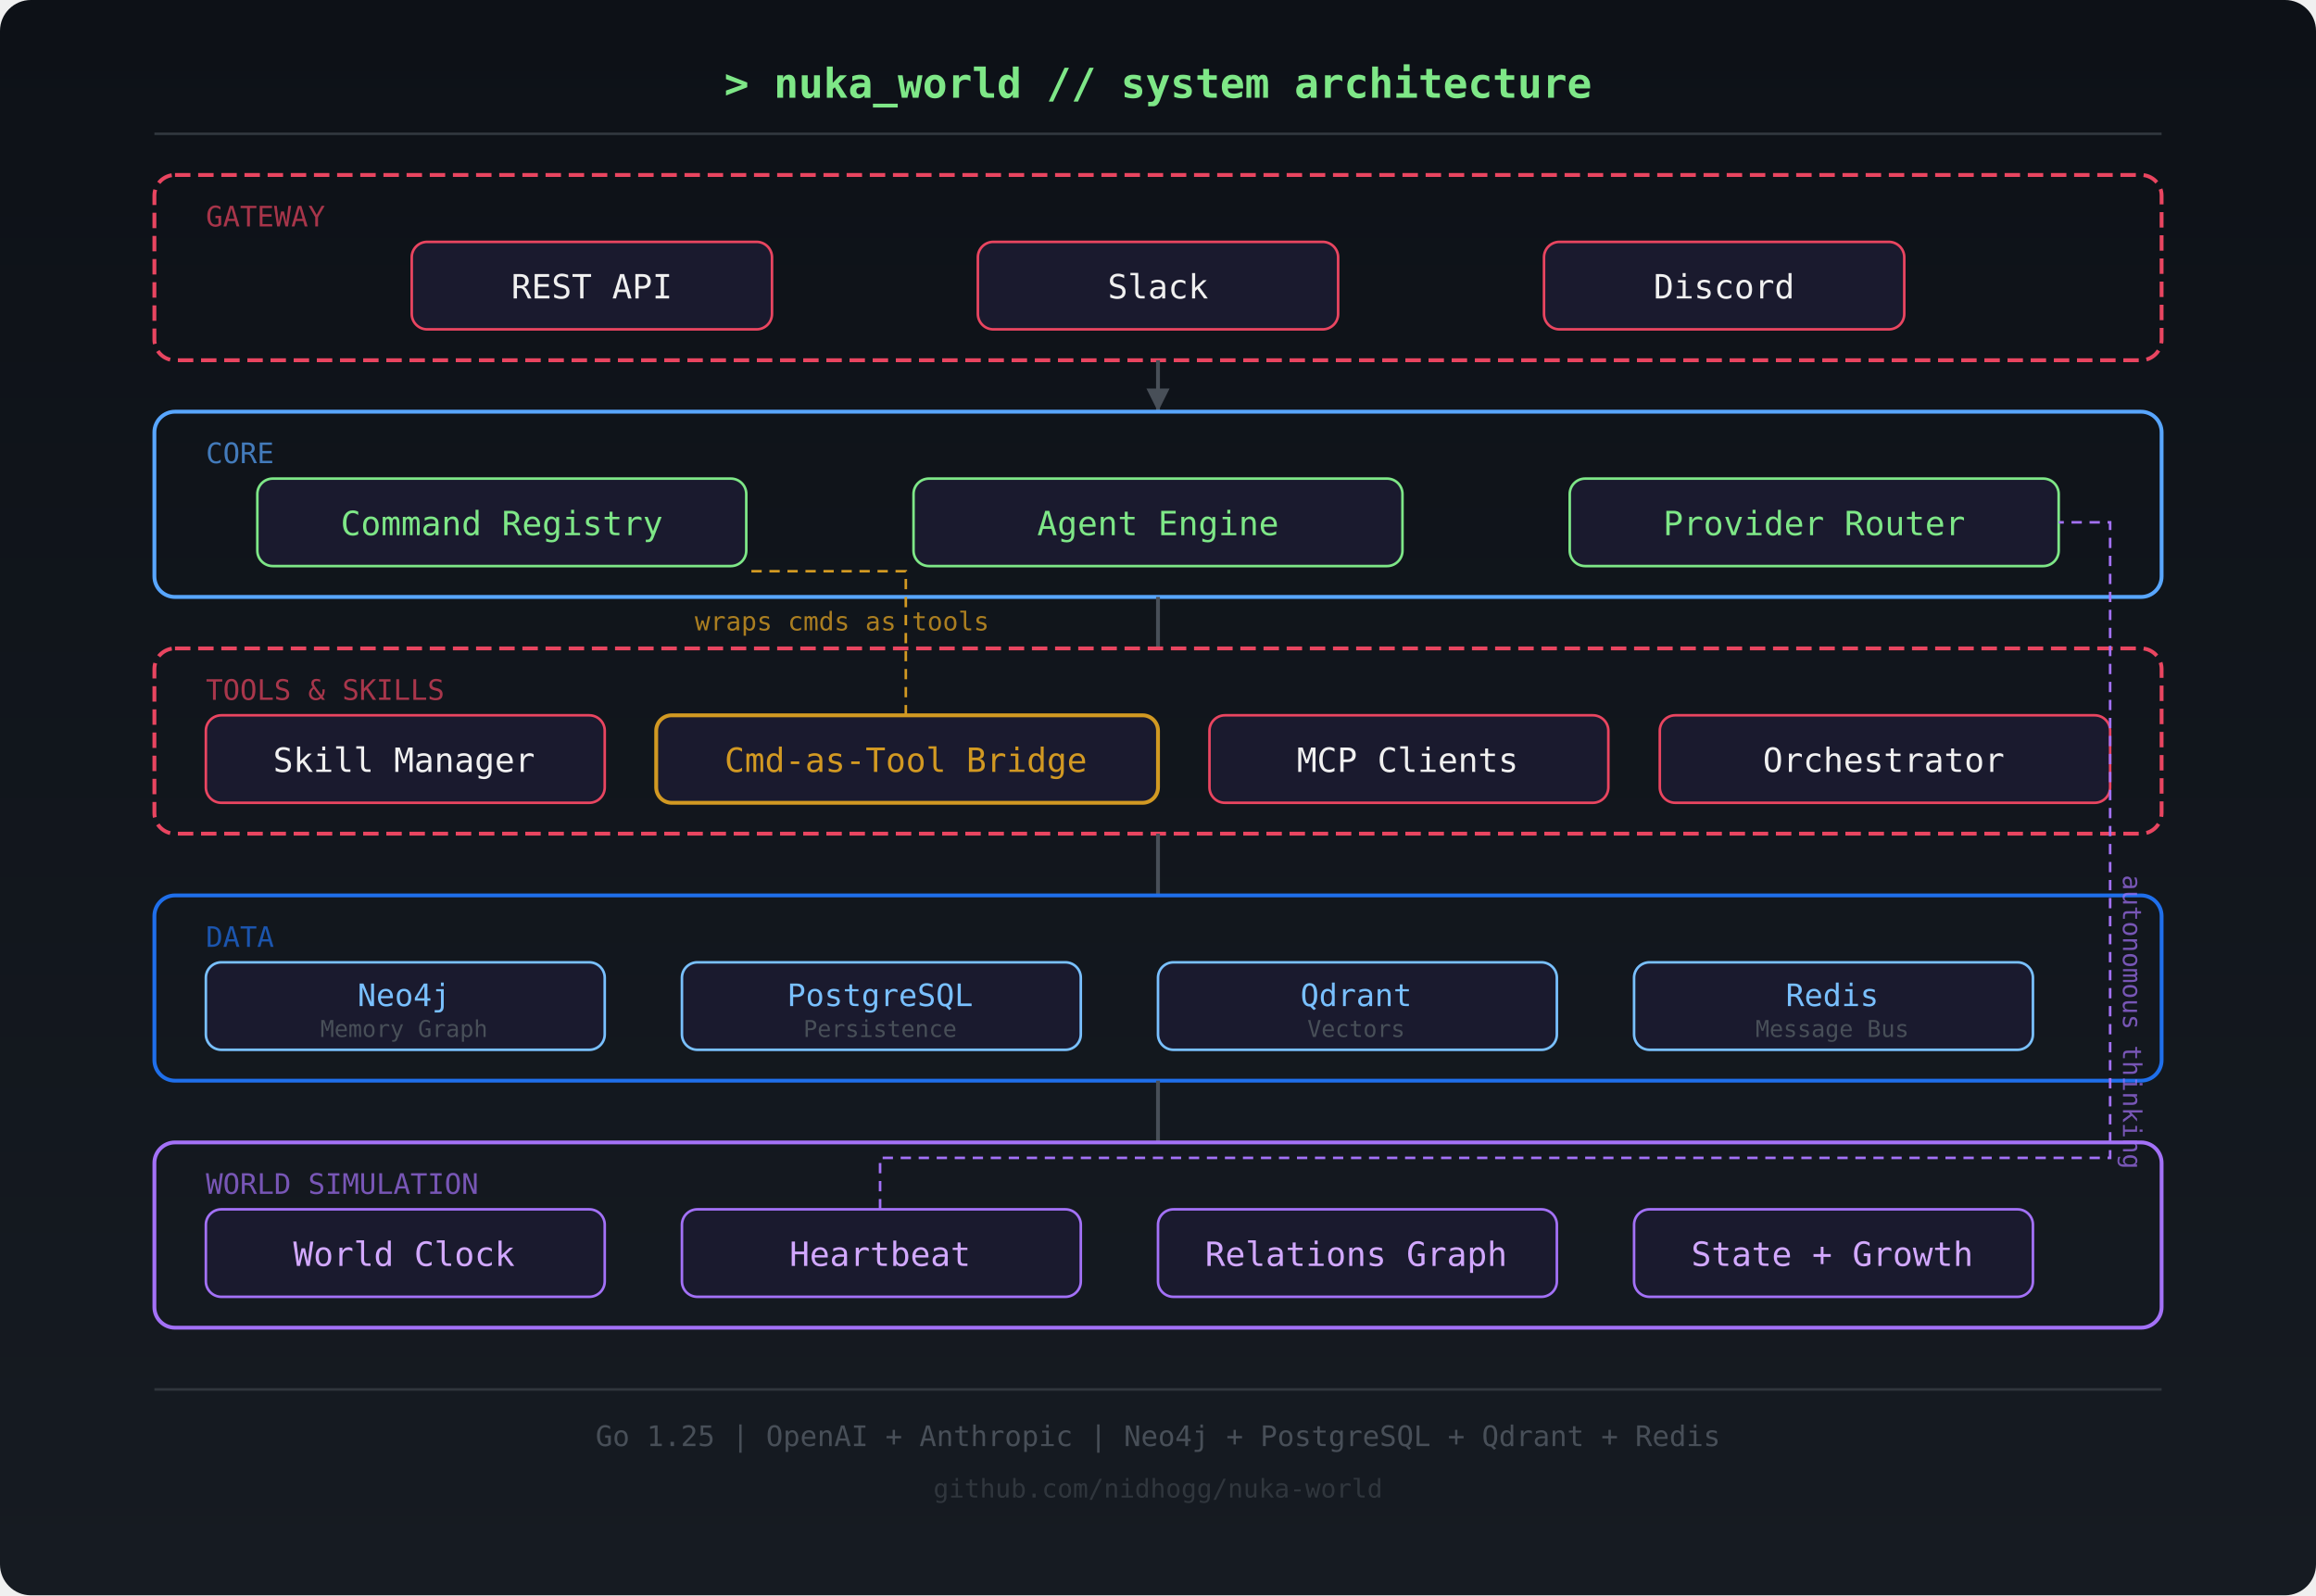
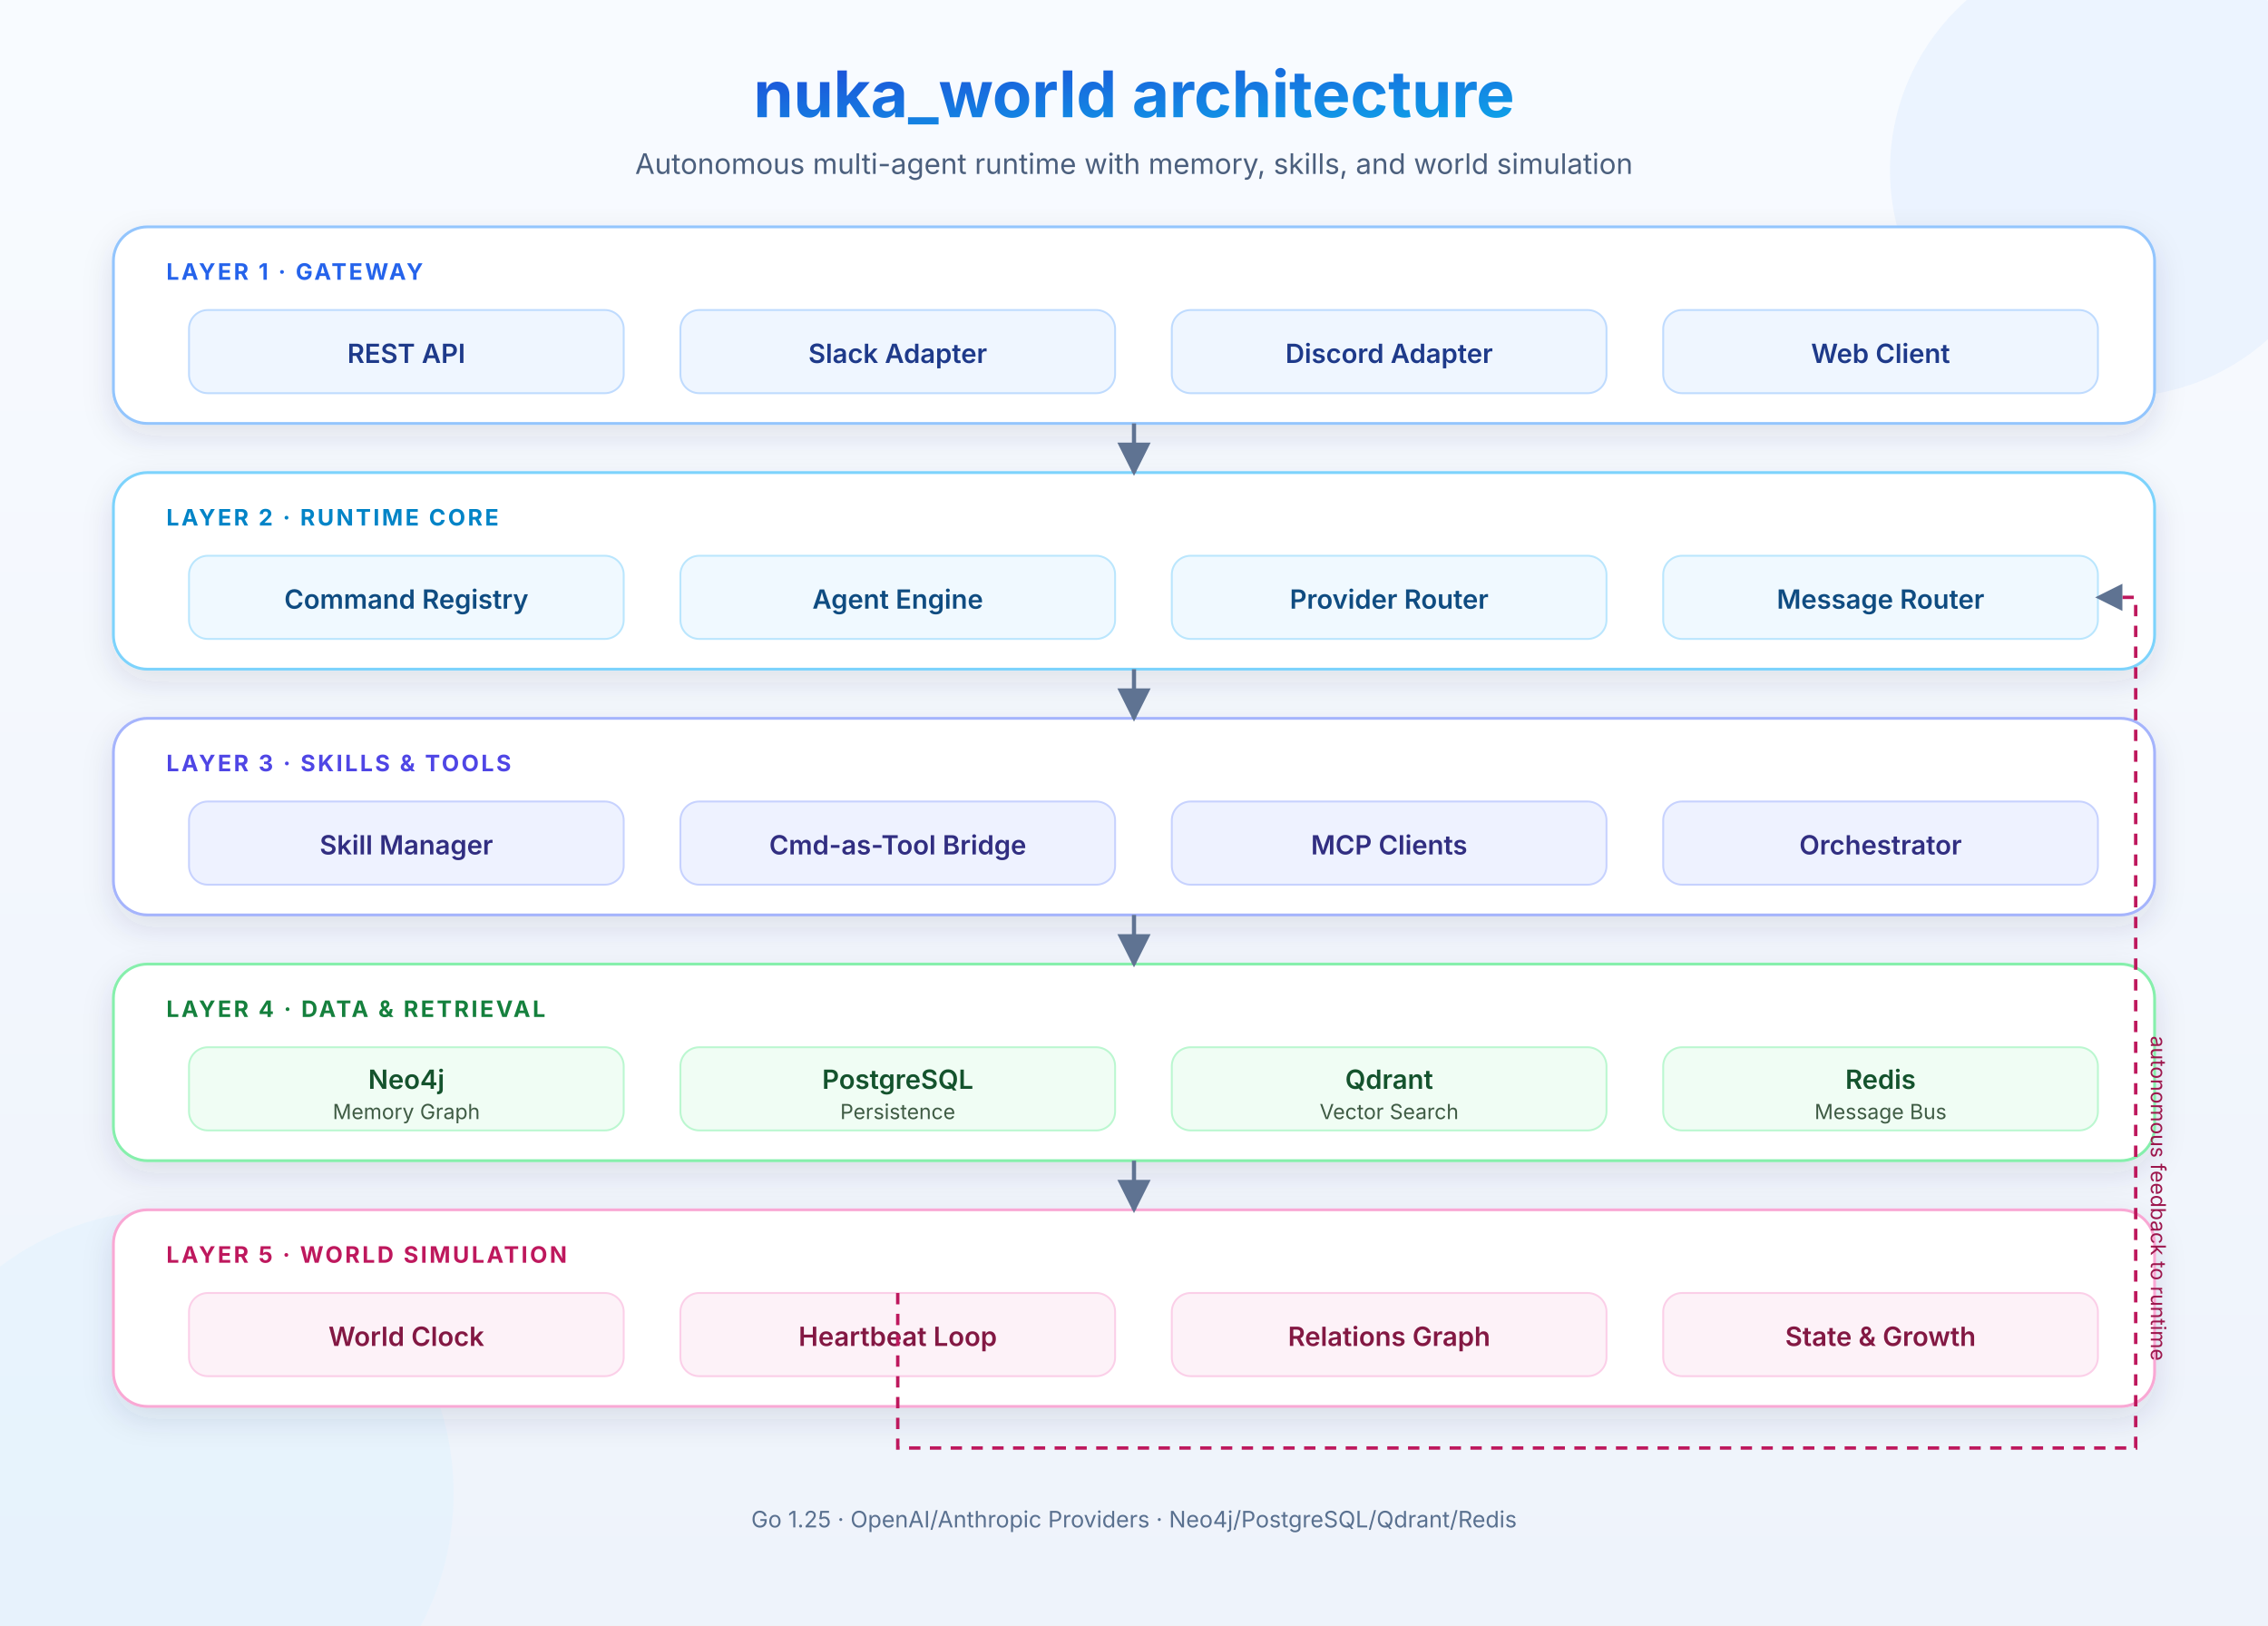
- <svg xmlns="http://www.w3.org/2000/svg" viewBox="0 0 900 620" font-family="'JetBrains Mono','Fira Code','SF Mono',monospace" font-size="13">
+ <svg xmlns="http://www.w3.org/2000/svg" viewBox="0 0 1200 860" role="img" aria-labelledby="title desc">
  <defs>
-     <linearGradient id="bg" x1="0" y1="0" x2="0" y2="1">
-       <stop offset="0%" stop-color="#0d1117" />
-       <stop offset="100%" stop-color="#161b22" />
+     <linearGradient id="canvasBg" x1="0" y1="0" x2="0" y2="1">
+       <stop offset="0%" stop-color="#f8fbff" />
+       <stop offset="100%" stop-color="#eef3fb" />
    </linearGradient>
-   </defs>
-   <rect width="900" height="620" rx="12" fill="url(#bg)" />
-   <text x="450" y="38" text-anchor="middle" fill="#7ee787" font-size="16" font-weight="bold">&gt; nuka_world // system architecture</text>
-   <line x1="60" y1="52" x2="840" y2="52" stroke="#30363d" stroke-width="1" />
-   <rect x="60" y="68" width="780" height="72" rx="8" fill="none" stroke="#e94560" stroke-width="1.5" stroke-dasharray="6,3" />
-   <text x="80" y="88" fill="#e94560" font-size="11" opacity="0.7">GATEWAY</text>
-   <rect x="160" y="94" width="140" height="34" rx="6" fill="#1a1a2e" stroke="#e94560" stroke-width="1" />
-   <text x="230" y="116" text-anchor="middle" fill="#f0f0f0">REST API</text>
-   <rect x="380" y="94" width="140" height="34" rx="6" fill="#1a1a2e" stroke="#e94560" stroke-width="1" />
-   <text x="450" y="116" text-anchor="middle" fill="#f0f0f0">Slack</text>
-   <rect x="600" y="94" width="140" height="34" rx="6" fill="#1a1a2e" stroke="#e94560" stroke-width="1" />
-   <text x="670" y="116" text-anchor="middle" fill="#f0f0f0">Discord</text>
-   <line x1="450" y1="140" x2="450" y2="160" stroke="#484f58" stroke-width="1.5" marker-end="url(#arrow)" />
-   <rect x="60" y="160" width="780" height="72" rx="8" fill="none" stroke="#58a6ff" stroke-width="1.5" />
-   <text x="80" y="180" fill="#58a6ff" font-size="11" opacity="0.7">CORE</text>
-   <rect x="100" y="186" width="190" height="34" rx="6" fill="#1a1a2e" stroke="#7ee787" stroke-width="1" />
-   <text x="195" y="208" text-anchor="middle" fill="#7ee787">Command Registry</text>
-   <rect x="355" y="186" width="190" height="34" rx="6" fill="#1a1a2e" stroke="#7ee787" stroke-width="1" />
-   <text x="450" y="208" text-anchor="middle" fill="#7ee787">Agent Engine</text>
-   <rect x="610" y="186" width="190" height="34" rx="6" fill="#1a1a2e" stroke="#7ee787" stroke-width="1" />
-   <text x="705" y="208" text-anchor="middle" fill="#7ee787">Provider Router</text>
-   <line x1="450" y1="232" x2="450" y2="252" stroke="#484f58" stroke-width="1.5" />
-   <rect x="60" y="252" width="780" height="72" rx="8" fill="none" stroke="#e94560" stroke-width="1.5" stroke-dasharray="6,3" />
-   <text x="80" y="272" fill="#e94560" font-size="11" opacity="0.7">TOOLS &amp; SKILLS</text>
-   <rect x="80" y="278" width="155" height="34" rx="6" fill="#1a1a2e" stroke="#e94560" stroke-width="1" />
-   <text x="157" y="300" text-anchor="middle" fill="#f0f0f0">Skill Manager</text>
-   <rect x="255" y="278" width="195" height="34" rx="6" fill="#1a1a2e" stroke="#d29922" stroke-width="1.5" />
-   <text x="352" y="300" text-anchor="middle" fill="#d29922">Cmd-as-Tool Bridge</text>
-   <rect x="470" y="278" width="155" height="34" rx="6" fill="#1a1a2e" stroke="#e94560" stroke-width="1" />
-   <text x="547" y="300" text-anchor="middle" fill="#f0f0f0">MCP Clients</text>
-   <rect x="645" y="278" width="175" height="34" rx="6" fill="#1a1a2e" stroke="#e94560" stroke-width="1" />
-   <text x="732" y="300" text-anchor="middle" fill="#f0f0f0">Orchestrator</text>
-   <path d="M352,278 L352,222 L290,222" fill="none" stroke="#d29922" stroke-width="1" stroke-dasharray="4,3" />
-   <text x="270" y="245" fill="#d29922" font-size="10" opacity="0.8">wraps cmds as tools</text>
-   <line x1="450" y1="324" x2="450" y2="348" stroke="#484f58" stroke-width="1.5" />
-   <rect x="60" y="348" width="780" height="72" rx="8" fill="none" stroke="#1f6feb" stroke-width="1.5" />
-   <text x="80" y="368" fill="#1f6feb" font-size="11" opacity="0.7">DATA</text>
-   <rect x="80" y="374" width="155" height="34" rx="6" fill="#1a1a2e" stroke="#79c0ff" stroke-width="1" />
-   <text x="157" y="391" text-anchor="middle" fill="#79c0ff" font-size="12">Neo4j</text>
-   <text x="157" y="403" text-anchor="middle" fill="#484f58" font-size="9">Memory Graph</text>
-   <rect x="265" y="374" width="155" height="34" rx="6" fill="#1a1a2e" stroke="#79c0ff" stroke-width="1" />
-   <text x="342" y="391" text-anchor="middle" fill="#79c0ff" font-size="12">PostgreSQL</text>
-   <text x="342" y="403" text-anchor="middle" fill="#484f58" font-size="9">Persistence</text>
-   <rect x="450" y="374" width="155" height="34" rx="6" fill="#1a1a2e" stroke="#79c0ff" stroke-width="1" />
-   <text x="527" y="391" text-anchor="middle" fill="#79c0ff" font-size="12">Qdrant</text>
-   <text x="527" y="403" text-anchor="middle" fill="#484f58" font-size="9">Vectors</text>
-   <rect x="635" y="374" width="155" height="34" rx="6" fill="#1a1a2e" stroke="#79c0ff" stroke-width="1" />
-   <text x="712" y="391" text-anchor="middle" fill="#79c0ff" font-size="12">Redis</text>
-   <text x="712" y="403" text-anchor="middle" fill="#484f58" font-size="9">Message Bus</text>
-   <line x1="450" y1="420" x2="450" y2="444" stroke="#484f58" stroke-width="1.5" />
-   <rect x="60" y="444" width="780" height="72" rx="8" fill="none" stroke="#a371f7" stroke-width="1.5" />
-   <text x="80" y="464" fill="#a371f7" font-size="11" opacity="0.7">WORLD SIMULATION</text>
-   <rect x="80" y="470" width="155" height="34" rx="6" fill="#1a1a2e" stroke="#a371f7" stroke-width="1" />
-   <text x="157" y="492" text-anchor="middle" fill="#d2a8ff">World Clock</text>
-   <rect x="265" y="470" width="155" height="34" rx="6" fill="#1a1a2e" stroke="#a371f7" stroke-width="1" />
-   <text x="342" y="492" text-anchor="middle" fill="#d2a8ff">Heartbeat</text>
-   <rect x="450" y="470" width="155" height="34" rx="6" fill="#1a1a2e" stroke="#a371f7" stroke-width="1" />
-   <text x="527" y="492" text-anchor="middle" fill="#d2a8ff">Relations Graph</text>
-   <rect x="635" y="470" width="155" height="34" rx="6" fill="#1a1a2e" stroke="#a371f7" stroke-width="1" />
-   <text x="712" y="492" text-anchor="middle" fill="#d2a8ff">State + Growth</text>
-   <path d="M342,470 L342,450 L820,450 L820,203 L800,203" fill="none" stroke="#a371f7" stroke-width="1" stroke-dasharray="4,3" />
-   <text x="825" y="340" fill="#a371f7" font-size="10" opacity="0.7" transform="rotate(90,825,340)">autonomous thinking</text>
-   <line x1="60" y1="540" x2="840" y2="540" stroke="#30363d" stroke-width="1" />
-   <text x="450" y="562" text-anchor="middle" fill="#484f58" font-size="11">Go 1.25 | OpenAI + Anthropic | Neo4j + PostgreSQL + Qdrant + Redis</text>
-   <text x="450" y="582" text-anchor="middle" fill="#30363d" font-size="10">github.com/nidhogg/nuka-world</text>
-   <defs>
-     <marker id="arrow" viewBox="0 0 10 10" refX="10" refY="5" markerWidth="6" markerHeight="6" orient="auto-start-reverse">
-       <path d="M 0 0 L 10 5 L 0 10 z" fill="#484f58" />
+     <linearGradient id="headerGrad" x1="0" y1="0" x2="1" y2="1">
+       <stop offset="0%" stop-color="#1d4ed8" />
+       <stop offset="100%" stop-color="#0ea5e9" />
+     </linearGradient>
+     <filter id="softShadow" x="-20%" y="-20%" width="140%" height="160%">
+       <feDropShadow dx="0" dy="6" stdDeviation="8" flood-color="#2b3a55" flood-opacity="0.12" />
+     </filter>
+     <marker id="arrow" viewBox="0 0 10 10" refX="9" refY="5" markerWidth="8" markerHeight="8" orient="auto">
+       <path d="M 0 0 L 10 5 L 0 10 z" fill="#5f7392" />
    </marker>
  </defs>
+   <rect width="1200" height="860" fill="url(#canvasBg)" />
+   <circle cx="1120" cy="90" r="120" fill="#dbeafe" opacity="0.42" />
+   <circle cx="90" cy="790" r="150" fill="#e0f2fe" opacity="0.5" />
+   <text x="600" y="62" text-anchor="middle" fill="url(#headerGrad)" font-family="Inter,Segoe UI,Arial,sans-serif" font-size="34" font-weight="700">nuka_world architecture</text>
+   <text x="600" y="92" text-anchor="middle" fill="#4b5f7d" font-family="Inter,Segoe UI,Arial,sans-serif" font-size="15">Autonomous multi-agent runtime with memory, skills, and world simulation</text>
+   <g filter="url(#softShadow)">
+     <rect x="60" y="120" width="1080" height="104" rx="18" fill="#ffffff" stroke="#93c5fd" stroke-width="1.5" />
+   </g>
+   <text x="88" y="148" fill="#2563eb" font-family="Inter,Segoe UI,Arial,sans-serif" font-size="12" font-weight="700" letter-spacing="1.2">LAYER 1 · GATEWAY</text>
+   <rect x="100" y="164" width="230" height="44" rx="10" fill="#eff6ff" stroke="#bfdbfe" />
+   <rect x="360" y="164" width="230" height="44" rx="10" fill="#eff6ff" stroke="#bfdbfe" />
+   <rect x="620" y="164" width="230" height="44" rx="10" fill="#eff6ff" stroke="#bfdbfe" />
+   <rect x="880" y="164" width="230" height="44" rx="10" fill="#eff6ff" stroke="#bfdbfe" />
+   <text x="215" y="192" text-anchor="middle" fill="#1e3a8a" font-family="Inter,Segoe UI,Arial,sans-serif" font-size="14" font-weight="600">REST API</text>
+   <text x="475" y="192" text-anchor="middle" fill="#1e3a8a" font-family="Inter,Segoe UI,Arial,sans-serif" font-size="14" font-weight="600">Slack Adapter</text>
+   <text x="735" y="192" text-anchor="middle" fill="#1e3a8a" font-family="Inter,Segoe UI,Arial,sans-serif" font-size="14" font-weight="600">Discord Adapter</text>
+   <text x="995" y="192" text-anchor="middle" fill="#1e3a8a" font-family="Inter,Segoe UI,Arial,sans-serif" font-size="14" font-weight="600">Web Client</text>
+   <g filter="url(#softShadow)">
+     <rect x="60" y="250" width="1080" height="104" rx="18" fill="#ffffff" stroke="#7dd3fc" stroke-width="1.5" />
+   </g>
+   <text x="88" y="278" fill="#0284c7" font-family="Inter,Segoe UI,Arial,sans-serif" font-size="12" font-weight="700" letter-spacing="1.2">LAYER 2 · RUNTIME CORE</text>
+   <rect x="100" y="294" width="230" height="44" rx="10" fill="#f0f9ff" stroke="#bae6fd" />
+   <rect x="360" y="294" width="230" height="44" rx="10" fill="#f0f9ff" stroke="#bae6fd" />
+   <rect x="620" y="294" width="230" height="44" rx="10" fill="#f0f9ff" stroke="#bae6fd" />
+   <rect x="880" y="294" width="230" height="44" rx="10" fill="#f0f9ff" stroke="#bae6fd" />
+   <text x="215" y="322" text-anchor="middle" fill="#0f4c81" font-family="Inter,Segoe UI,Arial,sans-serif" font-size="14" font-weight="600">Command Registry</text>
+   <text x="475" y="322" text-anchor="middle" fill="#0f4c81" font-family="Inter,Segoe UI,Arial,sans-serif" font-size="14" font-weight="600">Agent Engine</text>
+   <text x="735" y="322" text-anchor="middle" fill="#0f4c81" font-family="Inter,Segoe UI,Arial,sans-serif" font-size="14" font-weight="600">Provider Router</text>
+   <text x="995" y="322" text-anchor="middle" fill="#0f4c81" font-family="Inter,Segoe UI,Arial,sans-serif" font-size="14" font-weight="600">Message Router</text>
+   <g filter="url(#softShadow)">
+     <rect x="60" y="380" width="1080" height="104" rx="18" fill="#ffffff" stroke="#a5b4fc" stroke-width="1.5" />
+   </g>
+   <text x="88" y="408" fill="#4f46e5" font-family="Inter,Segoe UI,Arial,sans-serif" font-size="12" font-weight="700" letter-spacing="1.2">LAYER 3 · SKILLS &amp; TOOLS</text>
+   <rect x="100" y="424" width="230" height="44" rx="10" fill="#eef2ff" stroke="#c7d2fe" />
+   <rect x="360" y="424" width="230" height="44" rx="10" fill="#eef2ff" stroke="#c7d2fe" />
+   <rect x="620" y="424" width="230" height="44" rx="10" fill="#eef2ff" stroke="#c7d2fe" />
+   <rect x="880" y="424" width="230" height="44" rx="10" fill="#eef2ff" stroke="#c7d2fe" />
+   <text x="215" y="452" text-anchor="middle" fill="#312e81" font-family="Inter,Segoe UI,Arial,sans-serif" font-size="14" font-weight="600">Skill Manager</text>
+   <text x="475" y="452" text-anchor="middle" fill="#312e81" font-family="Inter,Segoe UI,Arial,sans-serif" font-size="14" font-weight="600">Cmd-as-Tool Bridge</text>
+   <text x="735" y="452" text-anchor="middle" fill="#312e81" font-family="Inter,Segoe UI,Arial,sans-serif" font-size="14" font-weight="600">MCP Clients</text>
+   <text x="995" y="452" text-anchor="middle" fill="#312e81" font-family="Inter,Segoe UI,Arial,sans-serif" font-size="14" font-weight="600">Orchestrator</text>
+   <g filter="url(#softShadow)">
+     <rect x="60" y="510" width="1080" height="104" rx="18" fill="#ffffff" stroke="#86efac" stroke-width="1.5" />
+   </g>
+   <text x="88" y="538" fill="#15803d" font-family="Inter,Segoe UI,Arial,sans-serif" font-size="12" font-weight="700" letter-spacing="1.2">LAYER 4 · DATA &amp; RETRIEVAL</text>
+   <rect x="100" y="554" width="230" height="44" rx="10" fill="#f0fdf4" stroke="#bbf7d0" />
+   <rect x="360" y="554" width="230" height="44" rx="10" fill="#f0fdf4" stroke="#bbf7d0" />
+   <rect x="620" y="554" width="230" height="44" rx="10" fill="#f0fdf4" stroke="#bbf7d0" />
+   <rect x="880" y="554" width="230" height="44" rx="10" fill="#f0fdf4" stroke="#bbf7d0" />
+   <text x="215" y="576" text-anchor="middle" fill="#14532d" font-family="Inter,Segoe UI,Arial,sans-serif" font-size="14" font-weight="600">Neo4j</text>
+   <text x="215" y="592" text-anchor="middle" fill="#3f5b44" font-family="Inter,Segoe UI,Arial,sans-serif" font-size="11">Memory Graph</text>
+   <text x="475" y="576" text-anchor="middle" fill="#14532d" font-family="Inter,Segoe UI,Arial,sans-serif" font-size="14" font-weight="600">PostgreSQL</text>
+   <text x="475" y="592" text-anchor="middle" fill="#3f5b44" font-family="Inter,Segoe UI,Arial,sans-serif" font-size="11">Persistence</text>
+   <text x="735" y="576" text-anchor="middle" fill="#14532d" font-family="Inter,Segoe UI,Arial,sans-serif" font-size="14" font-weight="600">Qdrant</text>
+   <text x="735" y="592" text-anchor="middle" fill="#3f5b44" font-family="Inter,Segoe UI,Arial,sans-serif" font-size="11">Vector Search</text>
+   <text x="995" y="576" text-anchor="middle" fill="#14532d" font-family="Inter,Segoe UI,Arial,sans-serif" font-size="14" font-weight="600">Redis</text>
+   <text x="995" y="592" text-anchor="middle" fill="#3f5b44" font-family="Inter,Segoe UI,Arial,sans-serif" font-size="11">Message Bus</text>
+   <g filter="url(#softShadow)">
+     <rect x="60" y="640" width="1080" height="104" rx="18" fill="#ffffff" stroke="#f9a8d4" stroke-width="1.5" />
+   </g>
+   <text x="88" y="668" fill="#be185d" font-family="Inter,Segoe UI,Arial,sans-serif" font-size="12" font-weight="700" letter-spacing="1.2">LAYER 5 · WORLD SIMULATION</text>
+   <rect x="100" y="684" width="230" height="44" rx="10" fill="#fdf2f8" stroke="#fbcfe8" />
+   <rect x="360" y="684" width="230" height="44" rx="10" fill="#fdf2f8" stroke="#fbcfe8" />
+   <rect x="620" y="684" width="230" height="44" rx="10" fill="#fdf2f8" stroke="#fbcfe8" />
+   <rect x="880" y="684" width="230" height="44" rx="10" fill="#fdf2f8" stroke="#fbcfe8" />
+   <text x="215" y="712" text-anchor="middle" fill="#831843" font-family="Inter,Segoe UI,Arial,sans-serif" font-size="14" font-weight="600">World Clock</text>
+   <text x="475" y="712" text-anchor="middle" fill="#831843" font-family="Inter,Segoe UI,Arial,sans-serif" font-size="14" font-weight="600">Heartbeat Loop</text>
+   <text x="735" y="712" text-anchor="middle" fill="#831843" font-family="Inter,Segoe UI,Arial,sans-serif" font-size="14" font-weight="600">Relations Graph</text>
+   <text x="995" y="712" text-anchor="middle" fill="#831843" font-family="Inter,Segoe UI,Arial,sans-serif" font-size="14" font-weight="600">State &amp; Growth</text>
+   <line x1="600" y1="224" x2="600" y2="250" stroke="#5f7392" stroke-width="2.2" marker-end="url(#arrow)" />
+   <line x1="600" y1="354" x2="600" y2="380" stroke="#5f7392" stroke-width="2.2" marker-end="url(#arrow)" />
+   <line x1="600" y1="484" x2="600" y2="510" stroke="#5f7392" stroke-width="2.2" marker-end="url(#arrow)" />
+   <line x1="600" y1="614" x2="600" y2="640" stroke="#5f7392" stroke-width="2.2" marker-end="url(#arrow)" />
+   <path d="M 475 684 L 475 766 L 1130 766 L 1130 316 L 1110 316" fill="none" stroke="#be185d" stroke-width="1.8" stroke-dasharray="6 5" marker-end="url(#arrow)" />
+   <text x="1138" y="548" transform="rotate(90 1138 548)" fill="#9d174d" font-family="Inter,Segoe UI,Arial,sans-serif" font-size="11">autonomous feedback to runtime</text>
+   <text x="600" y="808" text-anchor="middle" fill="#59708f" font-family="Inter,Segoe UI,Arial,sans-serif" font-size="12">
+     Go 1.25 · OpenAI/Anthropic Providers · Neo4j/PostgreSQL/Qdrant/Redis
+   </text>
</svg>
